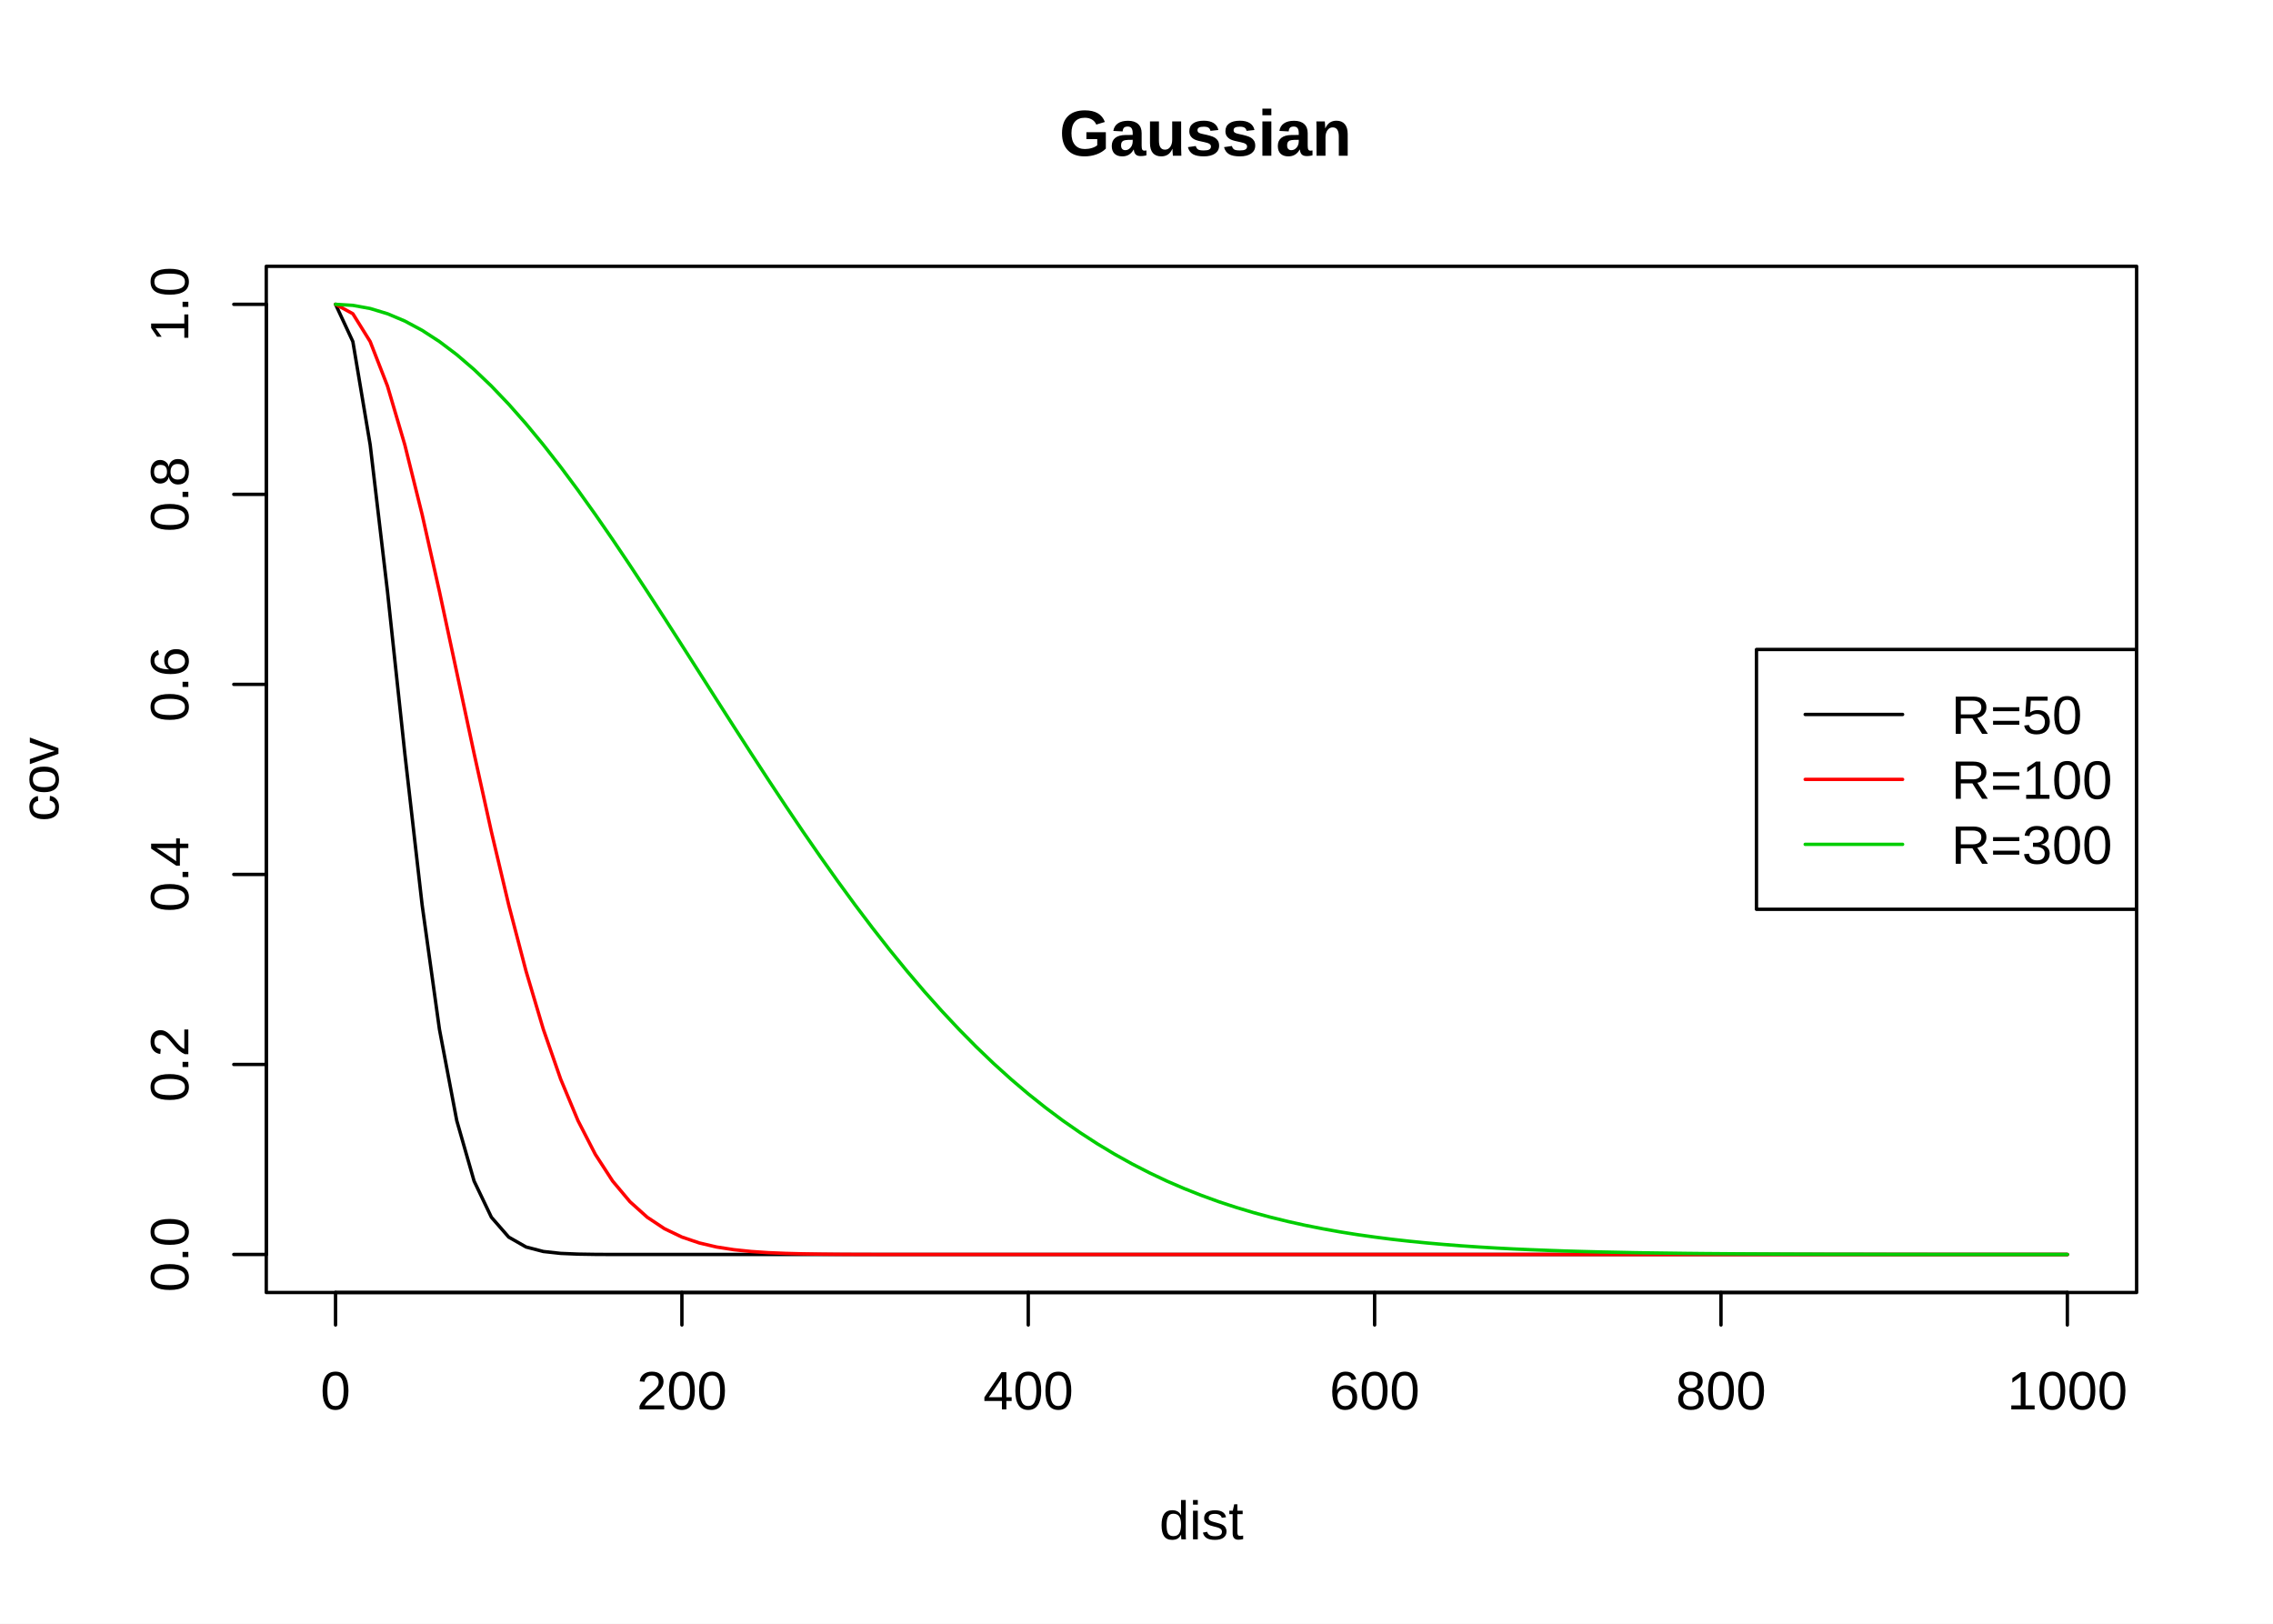
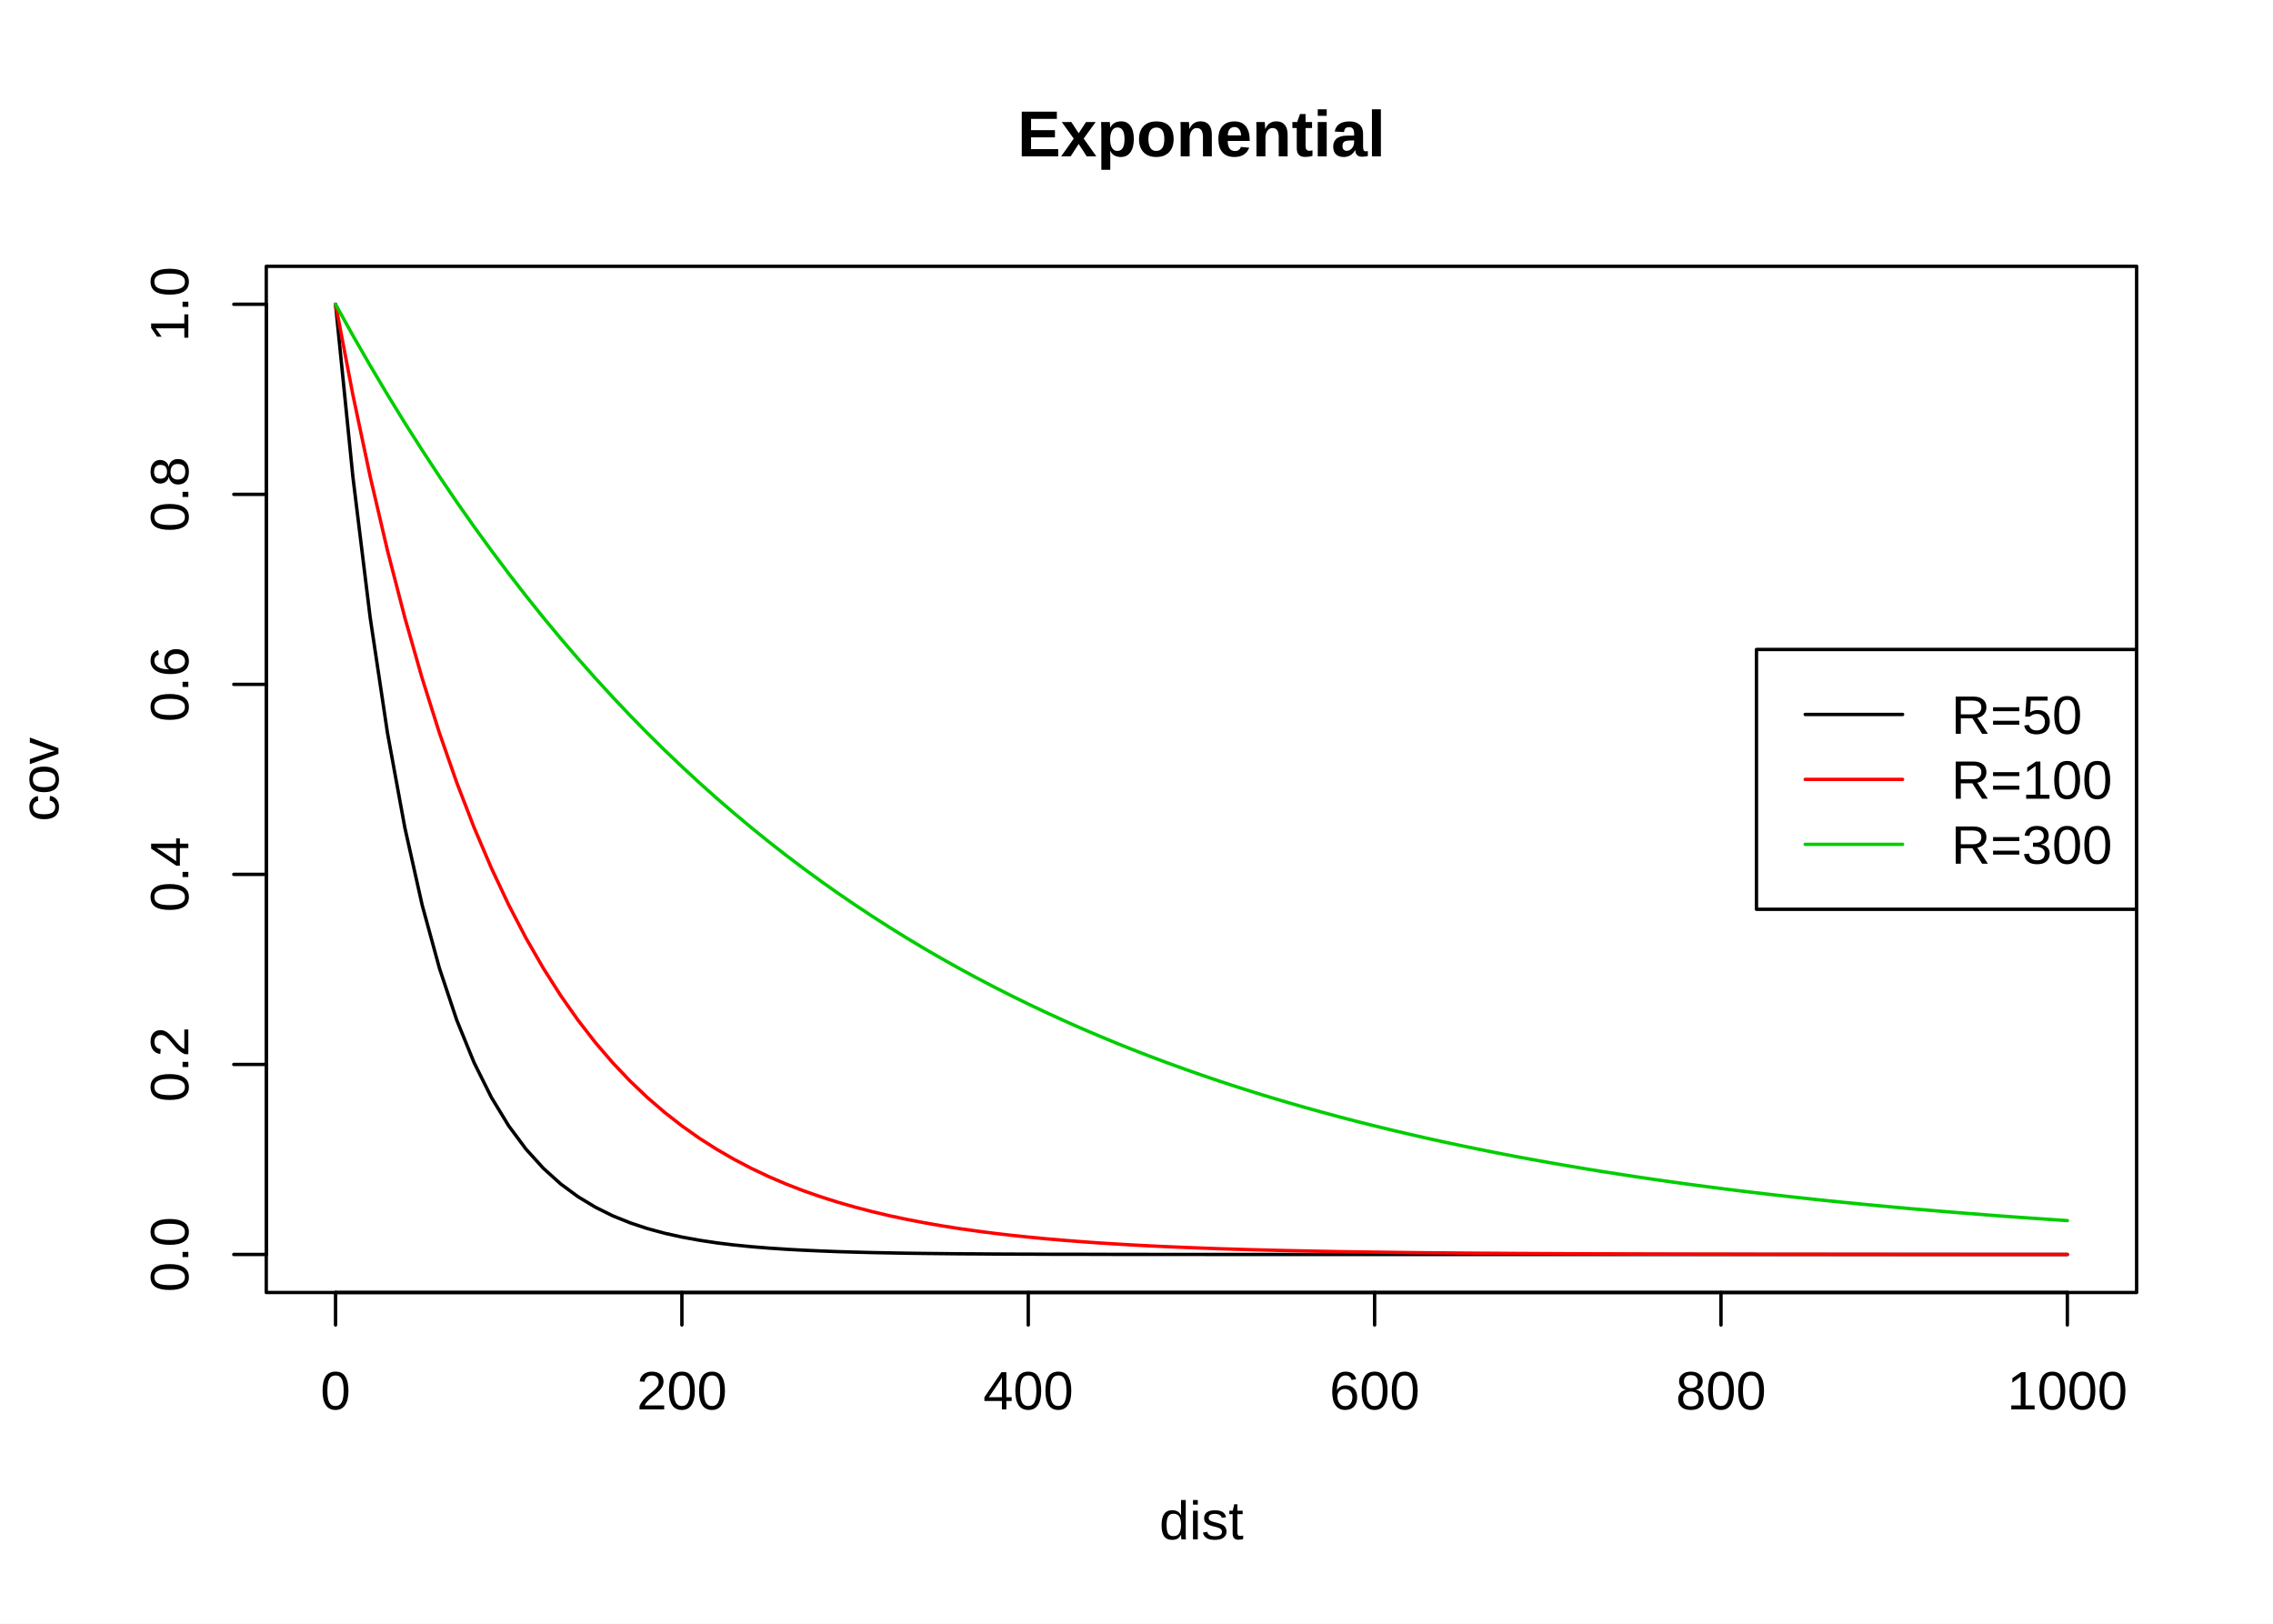
<svg xmlns="http://www.w3.org/2000/svg" viewBox="0 0 504.00 360.00">
  <defs>
    <style type="text/css">
-     line, polyline, path, rect, circle {
+     line, polyline, polygon, path, rect, circle {
      fill: none;
      stroke: #000000;
      stroke-linecap: round;
      stroke-linejoin: round;
      stroke-miterlimit: 10.00;
    }
  </style>
  </defs>
  <rect width="100%" height="100%" style="stroke: none; fill: #FFFFFF;" />
  <defs>
    <clipPath id="cpNTkuMDR8NDczLjc2fDI4Ni41Nnw1OS4wNA==">
      <rect x="59.04" y="59.04" width="414.72" height="227.52" />
    </clipPath>
  </defs>
-   <polyline points="74.40,67.47 78.24,75.73 82.08,98.62 85.92,131.16 89.76,167.05 93.60,200.64 97.44,228.22 101.28,248.46 105.12,261.85 108.96,269.88 112.80,274.28 116.64,276.47 120.48,277.47 124.32,277.89 128.16,278.05 132.00,278.11 135.84,278.13 139.68,278.13 143.52,278.13 147.36,278.13 151.20,278.13 155.04,278.13 158.88,278.13 162.72,278.13 166.56,278.13 170.40,278.13 174.24,278.13 178.08,278.13 181.92,278.13 185.76,278.13 189.60,278.13 193.44,278.13 197.28,278.13 201.12,278.13 204.96,278.13 208.80,278.13 212.64,278.13 216.48,278.13 220.32,278.13 224.16,278.13 228.00,278.13 231.84,278.13 235.68,278.13 239.52,278.13 243.36,278.13 247.20,278.13 251.04,278.13 254.88,278.13 258.72,278.13 262.56,278.13 266.40,278.13 270.24,278.13 274.08,278.13 277.92,278.13 281.76,278.13 285.60,278.13 289.44,278.13 293.28,278.13 297.12,278.13 300.96,278.13 304.80,278.13 308.64,278.13 312.48,278.13 316.32,278.13 320.16,278.13 324.00,278.13 327.84,278.13 331.68,278.13 335.52,278.13 339.36,278.13 343.20,278.13 347.04,278.13 350.88,278.13 354.72,278.13 358.56,278.13 362.40,278.13 366.24,278.13 370.08,278.13 373.92,278.13 377.76,278.13 381.60,278.13 385.44,278.13 389.28,278.13 393.12,278.13 396.96,278.13 400.80,278.13 404.64,278.13 408.48,278.13 412.32,278.13 416.16,278.13 420.00,278.13 423.84,278.13 427.68,278.13 431.52,278.13 435.36,278.13 439.20,278.13 443.04,278.13 446.88,278.13 450.72,278.13 454.56,278.13 458.40,278.13 " style="stroke-width: 0.75;" clip-path="url(#cpNTkuMDR8NDczLjc2fDI4Ni41Nnw1OS4wNA==)" />
+   <polyline points="74.40,67.47 78.24,105.65 82.08,136.92 85.92,162.52 89.76,183.47 93.60,200.63 97.44,214.68 101.28,226.18 105.12,235.60 108.96,243.31 112.80,249.62 116.64,254.79 120.48,259.02 124.32,262.49 128.16,265.32 132.00,267.64 135.84,269.55 139.68,271.10 143.52,272.38 147.36,273.42 151.20,274.27 155.04,274.97 158.88,275.55 162.72,276.02 166.56,276.40 170.40,276.71 174.24,276.97 178.08,277.18 181.92,277.35 185.76,277.50 189.60,277.61 193.44,277.71 197.28,277.78 201.12,277.85 204.96,277.90 208.80,277.94 212.64,277.98 216.48,278.00 220.32,278.03 224.16,278.05 228.00,278.06 231.84,278.08 235.68,278.09 239.52,278.09 243.36,278.10 247.20,278.11 251.04,278.11 254.88,278.12 258.72,278.12 262.56,278.12 266.40,278.12 270.24,278.13 274.08,278.13 277.92,278.13 281.76,278.13 285.60,278.13 289.44,278.13 293.28,278.13 297.12,278.13 300.96,278.13 304.80,278.13 308.64,278.13 312.48,278.13 316.32,278.13 320.16,278.13 324.00,278.13 327.84,278.13 331.68,278.13 335.52,278.13 339.36,278.13 343.20,278.13 347.04,278.13 350.88,278.13 354.72,278.13 358.56,278.13 362.40,278.13 366.24,278.13 370.08,278.13 373.92,278.13 377.76,278.13 381.60,278.13 385.44,278.13 389.28,278.13 393.12,278.13 396.96,278.13 400.80,278.13 404.64,278.13 408.48,278.13 412.32,278.13 416.16,278.13 420.00,278.13 423.84,278.13 427.68,278.13 431.52,278.13 435.36,278.13 439.20,278.13 443.04,278.13 446.88,278.13 450.72,278.13 454.56,278.13 458.40,278.13 " style="stroke-width: 0.75;" clip-path="url(#cpNTkuMDR8NDczLjc2fDI4Ni41Nnw1OS4wNA==)" />
  <defs>
-     <clipPath id="cpMHw1MDR8MzYwfDA=">
+     <clipPath id="cpMC4wMHw1MDQuMDB8MzYwLjAwfDAuMDA=">
      <rect x="0.00" y="0.00" width="504.00" height="360.00" />
    </clipPath>
  </defs>
-   <line x1="74.40" y1="286.56" x2="458.40" y2="286.56" style="stroke-width: 0.75;" clip-path="url(#cpMHw1MDR8MzYwfDA=)" />
-   <line x1="74.40" y1="286.56" x2="74.40" y2="293.76" style="stroke-width: 0.75;" clip-path="url(#cpMHw1MDR8MzYwfDA=)" />
-   <line x1="151.20" y1="286.56" x2="151.20" y2="293.76" style="stroke-width: 0.75;" clip-path="url(#cpMHw1MDR8MzYwfDA=)" />
-   <line x1="228.00" y1="286.56" x2="228.00" y2="293.76" style="stroke-width: 0.75;" clip-path="url(#cpMHw1MDR8MzYwfDA=)" />
-   <line x1="304.80" y1="286.56" x2="304.80" y2="293.76" style="stroke-width: 0.75;" clip-path="url(#cpMHw1MDR8MzYwfDA=)" />
-   <line x1="381.60" y1="286.56" x2="381.60" y2="293.76" style="stroke-width: 0.75;" clip-path="url(#cpMHw1MDR8MzYwfDA=)" />
-   <line x1="458.40" y1="286.56" x2="458.40" y2="293.76" style="stroke-width: 0.75;" clip-path="url(#cpMHw1MDR8MzYwfDA=)" />
-   <g clip-path="url(#cpMHw1MDR8MzYwfDA=)">
+   <line x1="74.40" y1="286.56" x2="458.40" y2="286.56" style="stroke-width: 0.75;" clip-path="url(#cpMC4wMHw1MDQuMDB8MzYwLjAwfDAuMDA=)" />
+   <line x1="74.40" y1="286.56" x2="74.40" y2="293.76" style="stroke-width: 0.75;" clip-path="url(#cpMC4wMHw1MDQuMDB8MzYwLjAwfDAuMDA=)" />
+   <line x1="151.20" y1="286.56" x2="151.20" y2="293.76" style="stroke-width: 0.75;" clip-path="url(#cpMC4wMHw1MDQuMDB8MzYwLjAwfDAuMDA=)" />
+   <line x1="228.00" y1="286.56" x2="228.00" y2="293.76" style="stroke-width: 0.75;" clip-path="url(#cpMC4wMHw1MDQuMDB8MzYwLjAwfDAuMDA=)" />
+   <line x1="304.80" y1="286.56" x2="304.80" y2="293.76" style="stroke-width: 0.75;" clip-path="url(#cpMC4wMHw1MDQuMDB8MzYwLjAwfDAuMDA=)" />
+   <line x1="381.60" y1="286.56" x2="381.60" y2="293.76" style="stroke-width: 0.75;" clip-path="url(#cpMC4wMHw1MDQuMDB8MzYwLjAwfDAuMDA=)" />
+   <line x1="458.40" y1="286.56" x2="458.40" y2="293.76" style="stroke-width: 0.75;" clip-path="url(#cpMC4wMHw1MDQuMDB8MzYwLjAwfDAuMDA=)" />
+   <g clip-path="url(#cpMC4wMHw1MDQuMDB8MzYwLjAwfDAuMDA=)">
    <text x="71.06" y="312.48" style="font-size: 12.00px; font-family: Arial;" textLength="6.67px" lengthAdjust="spacingAndGlyphs">0</text>
  </g>
-   <g clip-path="url(#cpMHw1MDR8MzYwfDA=)">
+   <g clip-path="url(#cpMC4wMHw1MDQuMDB8MzYwLjAwfDAuMDA=)">
    <text x="141.19" y="312.48" style="font-size: 12.00px; font-family: Arial;" textLength="20.02px" lengthAdjust="spacingAndGlyphs">200</text>
  </g>
-   <g clip-path="url(#cpMHw1MDR8MzYwfDA=)">
+   <g clip-path="url(#cpMC4wMHw1MDQuMDB8MzYwLjAwfDAuMDA=)">
    <text x="217.99" y="312.48" style="font-size: 12.00px; font-family: Arial;" textLength="20.02px" lengthAdjust="spacingAndGlyphs">400</text>
  </g>
-   <g clip-path="url(#cpMHw1MDR8MzYwfDA=)">
+   <g clip-path="url(#cpMC4wMHw1MDQuMDB8MzYwLjAwfDAuMDA=)">
    <text x="294.79" y="312.48" style="font-size: 12.00px; font-family: Arial;" textLength="20.02px" lengthAdjust="spacingAndGlyphs">600</text>
  </g>
-   <g clip-path="url(#cpMHw1MDR8MzYwfDA=)">
+   <g clip-path="url(#cpMC4wMHw1MDQuMDB8MzYwLjAwfDAuMDA=)">
    <text x="371.59" y="312.48" style="font-size: 12.00px; font-family: Arial;" textLength="20.02px" lengthAdjust="spacingAndGlyphs">800</text>
  </g>
-   <g clip-path="url(#cpMHw1MDR8MzYwfDA=)">
+   <g clip-path="url(#cpMC4wMHw1MDQuMDB8MzYwLjAwfDAuMDA=)">
    <text x="445.05" y="312.48" style="font-size: 12.00px; font-family: Arial;" textLength="26.70px" lengthAdjust="spacingAndGlyphs">1000</text>
  </g>
-   <line x1="59.04" y1="278.13" x2="59.04" y2="67.47" style="stroke-width: 0.75;" clip-path="url(#cpMHw1MDR8MzYwfDA=)" />
-   <line x1="59.04" y1="278.13" x2="51.84" y2="278.13" style="stroke-width: 0.75;" clip-path="url(#cpMHw1MDR8MzYwfDA=)" />
-   <line x1="59.04" y1="236.00" x2="51.84" y2="236.00" style="stroke-width: 0.75;" clip-path="url(#cpMHw1MDR8MzYwfDA=)" />
-   <line x1="59.04" y1="193.87" x2="51.84" y2="193.87" style="stroke-width: 0.75;" clip-path="url(#cpMHw1MDR8MzYwfDA=)" />
-   <line x1="59.04" y1="151.73" x2="51.84" y2="151.73" style="stroke-width: 0.75;" clip-path="url(#cpMHw1MDR8MzYwfDA=)" />
-   <line x1="59.04" y1="109.60" x2="51.84" y2="109.60" style="stroke-width: 0.75;" clip-path="url(#cpMHw1MDR8MzYwfDA=)" />
-   <line x1="59.04" y1="67.47" x2="51.84" y2="67.47" style="stroke-width: 0.75;" clip-path="url(#cpMHw1MDR8MzYwfDA=)" />
-   <g clip-path="url(#cpMHw1MDR8MzYwfDA=)">
+   <line x1="59.04" y1="278.13" x2="59.04" y2="67.46" style="stroke-width: 0.75;" clip-path="url(#cpMC4wMHw1MDQuMDB8MzYwLjAwfDAuMDA=)" />
+   <line x1="59.04" y1="278.13" x2="51.84" y2="278.13" style="stroke-width: 0.75;" clip-path="url(#cpMC4wMHw1MDQuMDB8MzYwLjAwfDAuMDA=)" />
+   <line x1="59.04" y1="236.00" x2="51.84" y2="236.00" style="stroke-width: 0.75;" clip-path="url(#cpMC4wMHw1MDQuMDB8MzYwLjAwfDAuMDA=)" />
+   <line x1="59.04" y1="193.86" x2="51.84" y2="193.86" style="stroke-width: 0.75;" clip-path="url(#cpMC4wMHw1MDQuMDB8MzYwLjAwfDAuMDA=)" />
+   <line x1="59.04" y1="151.73" x2="51.84" y2="151.73" style="stroke-width: 0.75;" clip-path="url(#cpMC4wMHw1MDQuMDB8MzYwLjAwfDAuMDA=)" />
+   <line x1="59.04" y1="109.60" x2="51.84" y2="109.60" style="stroke-width: 0.75;" clip-path="url(#cpMC4wMHw1MDQuMDB8MzYwLjAwfDAuMDA=)" />
+   <line x1="59.04" y1="67.46" x2="51.84" y2="67.46" style="stroke-width: 0.75;" clip-path="url(#cpMC4wMHw1MDQuMDB8MzYwLjAwfDAuMDA=)" />
+   <g clip-path="url(#cpMC4wMHw1MDQuMDB8MzYwLjAwfDAuMDA=)">
    <text transform="translate(41.76,286.47) rotate(-90)" style="font-size: 12.00px; font-family: Arial;" textLength="16.68px" lengthAdjust="spacingAndGlyphs">0.0</text>
  </g>
-   <g clip-path="url(#cpMHw1MDR8MzYwfDA=)">
+   <g clip-path="url(#cpMC4wMHw1MDQuMDB8MzYwLjAwfDAuMDA=)">
    <text transform="translate(41.76,244.34) rotate(-90)" style="font-size: 12.00px; font-family: Arial;" textLength="16.68px" lengthAdjust="spacingAndGlyphs">0.2</text>
  </g>
-   <g clip-path="url(#cpMHw1MDR8MzYwfDA=)">
+   <g clip-path="url(#cpMC4wMHw1MDQuMDB8MzYwLjAwfDAuMDA=)">
    <text transform="translate(41.76,202.21) rotate(-90)" style="font-size: 12.00px; font-family: Arial;" textLength="16.68px" lengthAdjust="spacingAndGlyphs">0.4</text>
  </g>
-   <g clip-path="url(#cpMHw1MDR8MzYwfDA=)">
+   <g clip-path="url(#cpMC4wMHw1MDQuMDB8MzYwLjAwfDAuMDA=)">
    <text transform="translate(41.76,160.07) rotate(-90)" style="font-size: 12.00px; font-family: Arial;" textLength="16.68px" lengthAdjust="spacingAndGlyphs">0.6</text>
  </g>
-   <g clip-path="url(#cpMHw1MDR8MzYwfDA=)">
+   <g clip-path="url(#cpMC4wMHw1MDQuMDB8MzYwLjAwfDAuMDA=)">
    <text transform="translate(41.76,117.94) rotate(-90)" style="font-size: 12.00px; font-family: Arial;" textLength="16.68px" lengthAdjust="spacingAndGlyphs">0.8</text>
  </g>
-   <g clip-path="url(#cpMHw1MDR8MzYwfDA=)">
-     <text transform="translate(41.76,75.81) rotate(-90)" style="font-size: 12.00px; font-family: Arial;" textLength="16.68px" lengthAdjust="spacingAndGlyphs">1.0</text>
+   <g clip-path="url(#cpMC4wMHw1MDQuMDB8MzYwLjAwfDAuMDA=)">
+     <text transform="translate(41.76,75.80) rotate(-90)" style="font-size: 12.00px; font-family: Arial;" textLength="16.68px" lengthAdjust="spacingAndGlyphs">1.0</text>
  </g>
-   <polyline points="59.04,286.56 473.76,286.56 473.76,59.04 59.04,59.04 59.04,286.56 " style="stroke-width: 0.75;" clip-path="url(#cpMHw1MDR8MzYwfDA=)" />
-   <g clip-path="url(#cpMHw1MDR8MzYwfDA=)">
-     <text x="234.89" y="34.53" style="font-size: 14.40px; font-weight: bold; font-family: Arial;" textLength="63.03px" lengthAdjust="spacingAndGlyphs">Gaussian</text>
+   <polyline points="59.04,286.56 473.76,286.56 473.76,59.04 59.04,59.04 59.04,286.56 " style="stroke-width: 0.75;" clip-path="url(#cpMC4wMHw1MDQuMDB8MzYwLjAwfDAuMDA=)" />
+   <g clip-path="url(#cpMC4wMHw1MDQuMDB8MzYwLjAwfDAuMDA=)">
+     <text x="225.59" y="34.67" style="font-size: 14.40px; font-weight: bold; font-family: Arial;" textLength="81.61px" lengthAdjust="spacingAndGlyphs">Exponential</text>
  </g>
-   <g clip-path="url(#cpMHw1MDR8MzYwfDA=)">
+   <g clip-path="url(#cpMC4wMHw1MDQuMDB8MzYwLjAwfDAuMDA=)">
    <text x="257.06" y="341.28" style="font-size: 12.00px; font-family: Arial;" textLength="18.67px" lengthAdjust="spacingAndGlyphs">dist</text>
  </g>
-   <g clip-path="url(#cpMHw1MDR8MzYwfDA=)">
+   <g clip-path="url(#cpMC4wMHw1MDQuMDB8MzYwLjAwfDAuMDA=)">
    <text transform="translate(12.96,182.14) rotate(-90)" style="font-size: 12.00px; font-family: Arial;" textLength="18.67px" lengthAdjust="spacingAndGlyphs">cov</text>
  </g>
  <defs>
    <clipPath id="cpNTkuMDR8NDczLjc2fDI4Ni41Nnw1OS4wNA==">
      <rect x="59.04" y="59.04" width="414.72" height="227.52" />
    </clipPath>
  </defs>
-   <polyline points="74.40,67.47 78.24,69.56 82.08,75.73 85.92,85.60 89.76,98.62 93.60,114.07 97.44,131.16 101.28,149.08 105.12,167.05 108.96,184.42 112.80,200.63 116.64,215.31 120.48,228.22 124.32,239.26 128.16,248.46 132.00,255.93 135.84,261.85 139.68,266.43 143.52,269.88 147.36,272.43 151.20,274.27 155.04,275.57 158.88,276.47 162.72,277.07 166.56,277.47 170.40,277.73 174.24,277.89 178.08,277.99 181.92,278.05 185.76,278.09 189.60,278.11 193.44,278.12 197.28,278.13 201.12,278.13 204.96,278.13 208.80,278.13 212.64,278.13 216.48,278.13 220.32,278.13 224.16,278.13 228.00,278.13 231.84,278.13 235.68,278.13 239.52,278.13 243.36,278.13 247.20,278.13 251.04,278.13 254.88,278.13 258.72,278.13 262.56,278.13 266.40,278.13 270.24,278.13 274.08,278.13 277.92,278.13 281.76,278.13 285.60,278.13 289.44,278.13 293.28,278.13 297.12,278.13 300.96,278.13 304.80,278.13 308.64,278.13 312.48,278.13 316.32,278.13 320.16,278.13 324.00,278.13 327.84,278.13 331.68,278.13 335.52,278.13 339.36,278.13 343.20,278.13 347.04,278.13 350.88,278.13 354.72,278.13 358.56,278.13 362.40,278.13 366.24,278.13 370.08,278.13 373.92,278.13 377.76,278.13 381.60,278.13 385.44,278.13 389.28,278.13 393.12,278.13 396.96,278.13 400.80,278.13 404.64,278.13 408.48,278.13 412.32,278.13 416.16,278.13 420.00,278.13 423.84,278.13 427.68,278.13 431.52,278.13 435.36,278.13 439.20,278.13 443.04,278.13 446.88,278.13 450.72,278.13 454.56,278.13 458.40,278.13 " style="stroke-width: 0.75; stroke: #FF0000;" clip-path="url(#cpNTkuMDR8NDczLjc2fDI4Ni41Nnw1OS4wNA==)" />
-   <polyline points="74.40,67.47 78.24,67.70 82.08,68.40 85.92,69.56 89.76,71.18 93.60,73.24 97.44,75.73 101.28,78.63 105.12,81.93 108.96,85.60 112.80,89.62 116.64,93.97 120.48,98.62 124.32,103.53 128.16,108.69 132.00,114.07 135.84,119.62 139.68,125.33 143.52,131.16 147.36,137.08 151.20,143.06 155.04,149.07 158.88,155.10 162.72,161.10 166.56,167.05 170.40,172.94 174.24,178.73 178.08,184.42 181.92,189.97 185.76,195.38 189.60,200.63 193.44,205.71 197.28,210.61 201.12,215.31 204.96,219.82 208.80,224.12 212.64,228.22 216.48,232.11 220.32,235.79 224.16,239.26 228.00,242.53 231.84,245.59 235.68,248.46 239.52,251.13 243.36,253.62 247.20,255.93 251.04,258.06 254.88,260.03 258.72,261.85 262.56,263.51 266.40,265.03 270.24,266.43 274.08,267.69 277.92,268.84 281.76,269.88 285.60,270.82 289.44,271.67 293.28,272.43 297.12,273.12 300.96,273.73 304.80,274.27 308.64,274.76 312.48,275.19 316.32,275.57 320.16,275.91 324.00,276.21 327.84,276.47 331.68,276.70 335.52,276.90 339.36,277.07 343.20,277.22 347.04,277.36 350.88,277.47 354.72,277.57 358.56,277.65 362.40,277.73 366.24,277.79 370.08,277.84 373.92,277.89 377.76,277.93 381.60,277.96 385.44,277.99 389.28,278.01 393.12,278.03 396.96,278.05 400.80,278.06 404.64,278.08 408.48,278.09 412.32,278.09 416.16,278.10 420.00,278.11 423.84,278.11 427.68,278.12 431.52,278.12 435.36,278.12 439.20,278.12 443.04,278.13 446.88,278.13 450.72,278.13 454.56,278.13 458.40,278.13 " style="stroke-width: 0.75; stroke: #00CD00;" clip-path="url(#cpNTkuMDR8NDczLjc2fDI4Ni41Nnw1OS4wNA==)" />
+   <polyline points="74.40,67.46 78.24,87.51 82.08,105.65 85.92,122.07 89.76,136.92 93.60,150.36 97.44,162.52 101.28,173.52 105.12,183.47 108.96,192.48 112.80,200.63 116.64,208.01 120.48,214.68 124.32,220.72 128.16,226.18 132.00,231.13 135.84,235.60 139.68,239.65 143.52,243.31 147.36,246.62 151.20,249.62 155.04,252.34 158.88,254.79 162.72,257.01 166.56,259.02 170.40,260.84 174.24,262.49 178.08,263.98 181.92,265.32 185.76,266.54 189.60,267.64 193.44,268.64 197.28,269.55 201.12,270.36 204.96,271.10 208.80,271.77 212.64,272.38 216.48,272.92 220.32,273.42 224.16,273.87 228.00,274.27 231.84,274.64 235.68,274.97 239.52,275.27 243.36,275.55 247.20,275.79 251.04,276.02 254.88,276.22 258.72,276.40 262.56,276.56 266.40,276.71 270.24,276.85 274.08,276.97 277.92,277.08 281.76,277.18 285.60,277.27 289.44,277.35 293.28,277.43 297.12,277.50 300.96,277.56 304.80,277.61 308.64,277.66 312.48,277.71 316.32,277.75 320.16,277.78 324.00,277.82 327.84,277.85 331.68,277.87 335.52,277.90 339.36,277.92 343.20,277.94 347.04,277.96 350.88,277.98 354.72,277.99 358.56,278.00 362.40,278.02 366.24,278.03 370.08,278.04 373.92,278.05 377.76,278.06 381.60,278.06 385.44,278.07 389.28,278.08 393.12,278.08 396.96,278.09 400.80,278.09 404.64,278.09 408.48,278.10 412.32,278.10 416.16,278.10 420.00,278.11 423.84,278.11 427.68,278.11 431.52,278.11 435.36,278.12 439.20,278.12 443.04,278.12 446.88,278.12 450.72,278.12 454.56,278.12 458.40,278.12 " style="stroke-width: 0.75; stroke: #FF0000;" clip-path="url(#cpNTkuMDR8NDczLjc2fDI4Ni41Nnw1OS4wNA==)" />
+   <polyline points="74.40,67.46 78.24,74.37 82.08,81.05 85.92,87.51 89.76,93.76 93.60,99.80 97.44,105.65 101.28,111.31 105.12,116.78 108.96,122.06 112.80,127.18 116.64,132.13 120.48,136.92 124.32,141.55 128.16,146.02 132.00,150.36 135.84,154.54 139.68,158.60 143.52,162.52 147.36,166.31 151.20,169.97 155.04,173.52 158.88,176.95 162.72,180.26 166.56,183.47 170.40,186.58 174.24,189.58 178.08,192.48 181.92,195.29 185.76,198.01 189.60,200.63 193.44,203.17 197.28,205.63 201.12,208.01 204.96,210.31 208.80,212.53 212.64,214.68 216.48,216.76 220.32,218.77 224.16,220.72 228.00,222.60 231.84,224.42 235.68,226.18 239.52,227.89 243.36,229.53 247.20,231.13 251.04,232.67 254.88,234.16 258.72,235.60 262.56,236.99 266.40,238.34 270.24,239.65 274.08,240.91 277.92,242.13 281.76,243.31 285.60,244.45 289.44,245.56 293.28,246.62 297.12,247.66 300.96,248.66 304.80,249.62 308.64,250.56 312.48,251.46 316.32,252.34 320.16,253.18 324.00,254.00 327.84,254.79 331.68,255.56 335.52,256.30 339.36,257.01 343.20,257.70 347.04,258.37 350.88,259.02 354.72,259.65 358.56,260.25 362.40,260.84 366.24,261.41 370.08,261.96 373.92,262.49 377.76,263.00 381.60,263.50 385.44,263.98 389.28,264.44 393.12,264.89 396.96,265.32 400.80,265.74 404.64,266.15 408.48,266.54 412.32,266.92 416.16,267.29 420.00,267.64 423.84,267.99 427.68,268.32 431.52,268.64 435.36,268.95 439.20,269.25 443.04,269.55 446.88,269.83 450.72,270.10 454.56,270.36 458.40,270.62 " style="stroke-width: 0.75; stroke: #00CD00;" clip-path="url(#cpNTkuMDR8NDczLjc2fDI4Ni41Nnw1OS4wNA==)" />
  <rect x="389.47" y="144.00" width="84.29" height="57.60" style="stroke-width: 0.75;" clip-path="url(#cpNTkuMDR8NDczLjc2fDI4Ni41Nnw1OS4wNA==)" />
  <line x1="400.27" y1="158.40" x2="421.87" y2="158.40" style="stroke-width: 0.75;" clip-path="url(#cpNTkuMDR8NDczLjc2fDI4Ni41Nnw1OS4wNA==)" />
  <line x1="400.27" y1="172.80" x2="421.87" y2="172.80" style="stroke-width: 0.75; stroke: #FF0000;" clip-path="url(#cpNTkuMDR8NDczLjc2fDI4Ni41Nnw1OS4wNA==)" />
  <line x1="400.27" y1="187.20" x2="421.87" y2="187.20" style="stroke-width: 0.75; stroke: #00CD00;" clip-path="url(#cpNTkuMDR8NDczLjc2fDI4Ni41Nnw1OS4wNA==)" />
  <g clip-path="url(#cpNTkuMDR8NDczLjc2fDI4Ni41Nnw1OS4wNA==)">
-     <text x="432.67" y="162.70" style="font-size: 12.00px; font-family: Arial;" textLength="29.02px" lengthAdjust="spacingAndGlyphs">R=50</text>
+     <text x="432.67" y="162.69" style="font-size: 12.00px; font-family: Arial;" textLength="29.02px" lengthAdjust="spacingAndGlyphs">R=50</text>
  </g>
  <g clip-path="url(#cpNTkuMDR8NDczLjc2fDI4Ni41Nnw1OS4wNA==)">
-     <text x="432.67" y="177.10" style="font-size: 12.00px; font-family: Arial;" textLength="35.70px" lengthAdjust="spacingAndGlyphs">R=100</text>
+     <text x="432.67" y="177.09" style="font-size: 12.00px; font-family: Arial;" textLength="35.70px" lengthAdjust="spacingAndGlyphs">R=100</text>
  </g>
  <g clip-path="url(#cpNTkuMDR8NDczLjc2fDI4Ni41Nnw1OS4wNA==)">
-     <text x="432.67" y="191.50" style="font-size: 12.00px; font-family: Arial;" textLength="35.70px" lengthAdjust="spacingAndGlyphs">R=300</text>
+     <text x="432.67" y="191.49" style="font-size: 12.00px; font-family: Arial;" textLength="35.70px" lengthAdjust="spacingAndGlyphs">R=300</text>
  </g>
</svg>
